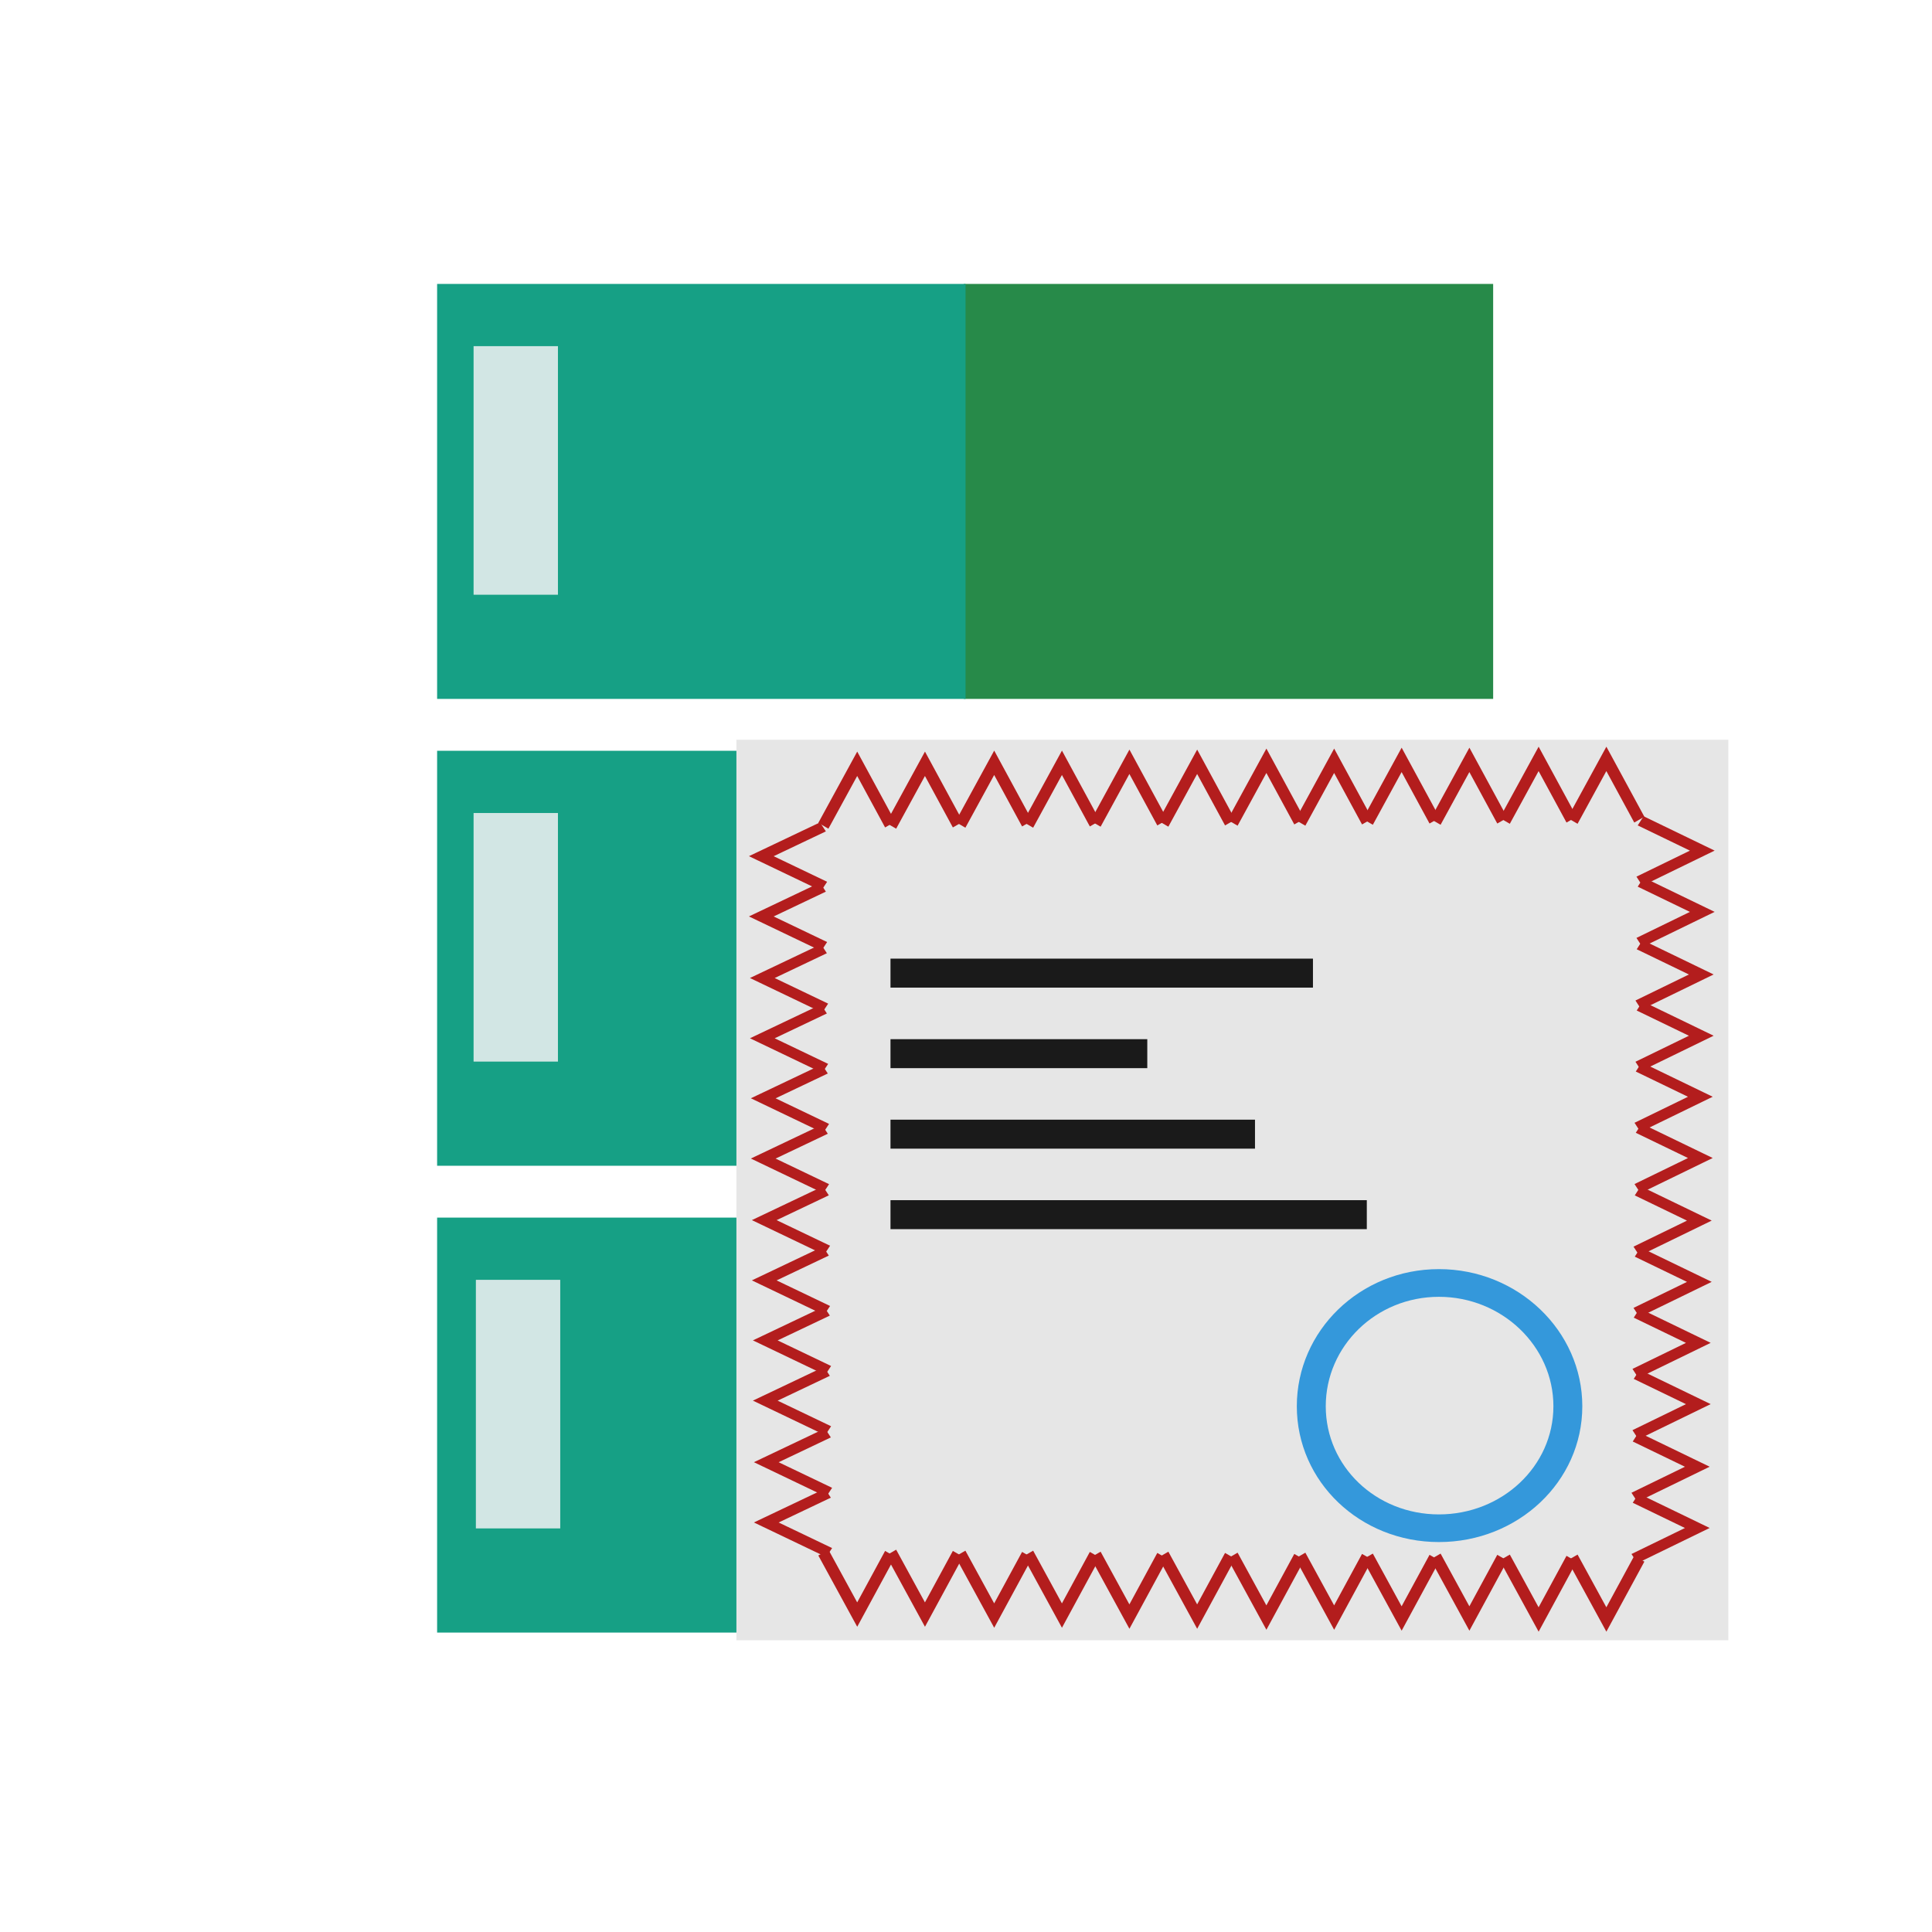
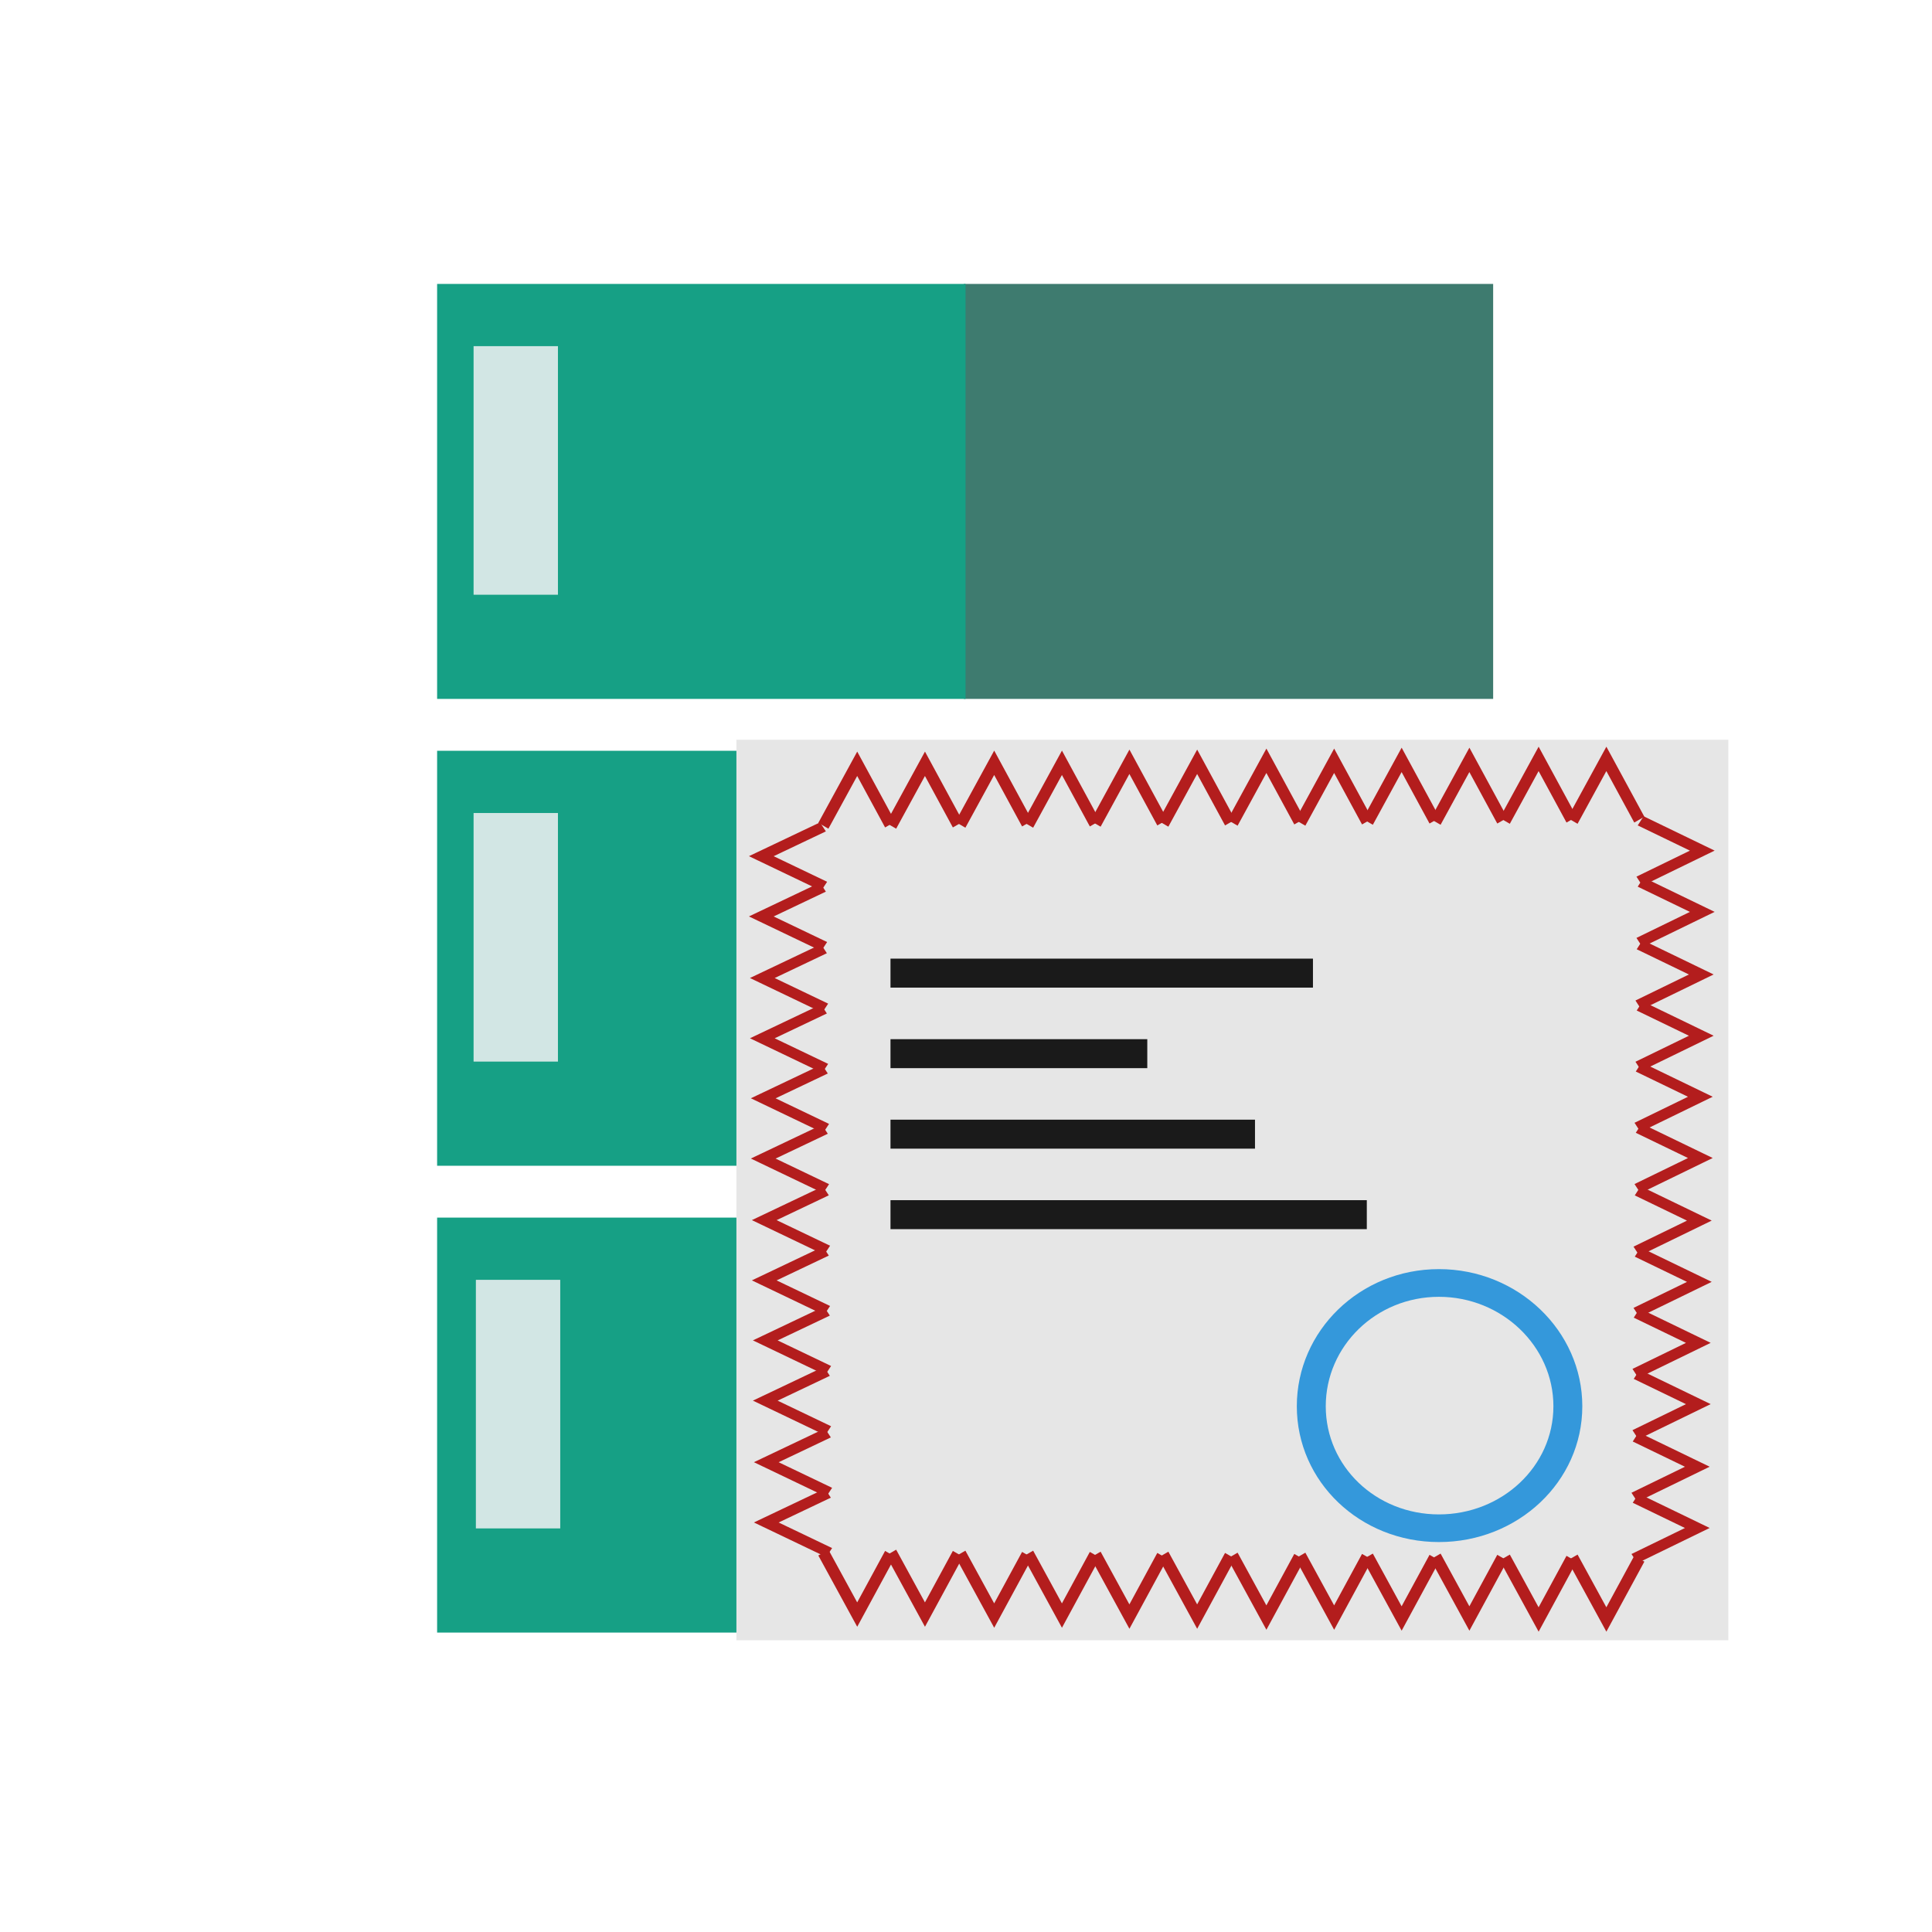
<svg xmlns="http://www.w3.org/2000/svg" width="48" height="48" id="svg3022" version="1.1">
  <defs id="defs3024" />
  <g id="layer1" transform="translate(0,-1004.362)">
    <path style="fill:none;stroke:none" id="path3265" d="m 27.5,1048.862 c 0,1.933 -1.568,3.5 -3.502,3.5 -1.934,0 -3.502,-1.567 -3.502,-3.5 0,-1.933 1.568,-3.5 3.502,-3.5 1.934,0 3.502,1.567 3.502,3.5 z" transform="matrix(1,0,0,1.044447,0,-46.77459)" />
    <path d="m 27.5,1007.862 c 0,1.933 -1.568,3.5 -3.502,3.5 -1.934,0 -3.502,-1.567 -3.502,-3.5 0,-1.933 1.568,-3.5 3.502,-3.5 1.934,0 3.502,1.567 3.502,3.5 z" id="path3267" style="fill:none;stroke:none" transform="matrix(1,0,0,1.242037,0,-243.0924)" />
    <path style="fill:none;fill-opacity:1;fill-rule:evenodd;stroke:none" id="path3269" d="m 11,1028.362 c 0,3.038 -2.464,5.5 -5.504,5.5 -3.04,0 -5.504,-2.463 -5.504,-5.5 0,-3.038 2.464,-5.5 5.504,-5.5 3.04,0 5.504,2.462 5.504,5.5 z" />
    <path d="m 48,1028.362 c 0,3.038 -2.464,5.5 -5.504,5.5 -3.04,0 -5.504,-2.463 -5.504,-5.5 0,-3.038 2.464,-5.5 5.504,-5.5 3.04,0 5.504,2.462 5.504,5.5 z" id="path3271" style="fill:none;fill-opacity:1;fill-rule:evenodd;stroke:none" />
    <path d="m 27.5,1048.862 c 0,1.933 -1.568,3.5 -3.502,3.5 -1.934,0 -3.502,-1.567 -3.502,-3.5 0,-1.933 1.568,-3.5 3.502,-3.5 1.934,0 3.502,1.567 3.502,3.5 z" id="path3293" style="fill:none;stroke:none" transform="matrix(1,0,0,1.044447,0,-46.77459)" />
    <path style="fill:none;stroke:none" id="path3295" d="m 27.5,1007.862 c 0,1.933 -1.568,3.5 -3.502,3.5 -1.934,0 -3.502,-1.567 -3.502,-3.5 0,-1.933 1.568,-3.5 3.502,-3.5 1.934,0 3.502,1.567 3.502,3.5 z" transform="matrix(1,0,0,1.242037,0,-243.0924)" />
    <path d="m 11,1028.362 c 0,3.038 -2.464,5.5 -5.504,5.5 -3.04,0 -5.504,-2.463 -5.504,-5.5 0,-3.038 2.464,-5.5 5.504,-5.5 3.04,0 5.504,2.462 5.504,5.5 z" id="path3297" style="fill:none;fill-opacity:1;fill-rule:evenodd;stroke:none" />
    <path style="fill:none;fill-opacity:1;fill-rule:evenodd;stroke:none" id="path3299" d="m 48,1028.362 c 0,3.038 -2.464,5.5 -5.504,5.5 -3.04,0 -5.504,-2.463 -5.504,-5.5 0,-3.038 2.464,-5.5 5.504,-5.5 3.04,0 5.504,2.462 5.504,5.5 z" />
-     <rect id="shape11" stroke-miterlimit="2" width="13.15" height="10.31" x="23.947" y="1011.416" style="fill:#278a49;fill-rule:evenodd;stroke:#003bc3;stroke-width:0;stroke-linecap:square;stroke-linejoin:miter;stroke-miterlimit:2;fill-opacity:1" />
+     <rect id="shape11" stroke-miterlimit="2" width="13.15" height="10.31" x="23.947" y="1011.416" style="fill:#3e7b6f;fill-rule:evenodd;stroke:#003bc3;stroke-width:0;stroke-linecap:square;stroke-linejoin:miter;stroke-miterlimit:2;fill-opacity:1" />
    <rect id="shape21" stroke-miterlimit="2" width="13.15" height="10.31" x="23.947" y="1023.014" style="fill:#2980b9;fill-rule:evenodd;stroke:#003bc3;stroke-width:0;stroke-linecap:square;stroke-linejoin:miter;stroke-miterlimit:2" />
    <rect id="shape3" stroke-miterlimit="2" width="13.15" height="10.165" x="23.947" y="1033.639" style="fill:#2980b9;fill-rule:evenodd;stroke:#003bc3;stroke-width:0;stroke-linecap:square;stroke-linejoin:miter;stroke-miterlimit:2" />
    <rect id="rect15" stroke-miterlimit="2" width="13.129" height="10.31" x="10.86" y="1011.416" style="fill:#16a085;fill-rule:evenodd;stroke:#003bc3;stroke-width:0;stroke-linecap:square;stroke-linejoin:miter;stroke-miterlimit:2;fill-opacity:1" />
    <rect id="rect17" stroke-miterlimit="2" width="13.129" height="10.31" x="10.86" y="1023.015" style="fill:#16a085;fill-rule:evenodd;stroke:#003bc3;stroke-width:0;stroke-linecap:square;stroke-linejoin:miter;stroke-miterlimit:2;fill-opacity:1" />
    <rect id="shape31" stroke-miterlimit="2" width="13.129" height="10.31" x="10.86" y="1034.613" style="fill:#16a085;fill-rule:evenodd;stroke:#003bc3;stroke-width:0;stroke-linecap:square;stroke-linejoin:miter;stroke-miterlimit:2;fill-opacity:1" />
    <rect id="shape4" stroke-miterlimit="2" width="2.096" height="6.176" x="11.766" y="1012.962" style="fill:#ecf0f1;fill-opacity:0.875;fill-rule:evenodd;stroke:#003bc3;stroke-width:0;stroke-linecap:square;stroke-linejoin:miter;stroke-miterlimit:2" />
    <rect id="shape5" stroke-miterlimit="2" width="2.096" height="6.176" x="11.766" y="1024.561" style="fill:#ecf0f1;fill-opacity:0.875;fill-rule:evenodd;stroke:#003bc3;stroke-width:0;stroke-linecap:square;stroke-linejoin:miter;stroke-miterlimit:2" />
    <rect id="shape6" stroke-miterlimit="2" width="2.096" height="6.176" x="11.823" y="1036.159" style="fill:#ecf0f1;fill-opacity:0.875;fill-rule:evenodd;stroke:#003bc3;stroke-width:0;stroke-linecap:square;stroke-linejoin:miter;stroke-miterlimit:2" />
    <rect style="color:#000000;fill:#e6e6e6;fill-opacity:1;fill-rule:evenodd;stroke:none;stroke-width:1.2;marker:none;visibility:visible;display:inline;overflow:visible;enable-background:accumulate" id="rect3003" width="24.644" height="22.374" x="18.296" y="1022.74" />
    <g id="g3862" transform="matrix(0.9585592,0,0,0.985941,0.6650332,13.57184)">
      <g transform="translate(-2.439036,-1.756106)" id="g3796">
        <g id="g3786">
          <path transform="translate(0,1004.362)" id="path3782" d="m 23.086,23.121 0.877,-1.562 0.854,1.531" style="fill:none;stroke:#b31d1d;stroke-width:0.3;stroke-linecap:butt;stroke-linejoin:miter;stroke-miterlimit:4;stroke-opacity:1;stroke-dasharray:none" />
          <path style="fill:none;stroke:#b31d1d;stroke-width:0.3;stroke-linecap:butt;stroke-linejoin:miter;stroke-miterlimit:4;stroke-opacity:1;stroke-dasharray:none" d="m 24.842,1027.483 0.877,-1.562 0.854,1.531" id="path3784" />
        </g>
        <g id="g3790" transform="translate(3.550459,-0.02497449)">
          <path style="fill:none;stroke:#b31d1d;stroke-width:0.3;stroke-linecap:butt;stroke-linejoin:miter;stroke-miterlimit:4;stroke-opacity:1;stroke-dasharray:none" d="m 23.086,23.121 0.877,-1.562 0.854,1.531" id="path3792" transform="translate(0,1004.362)" />
          <path id="path3794" d="m 24.842,1027.483 0.877,-1.562 0.854,1.531" style="fill:none;stroke:#b31d1d;stroke-width:0.3;stroke-linecap:butt;stroke-linejoin:miter;stroke-miterlimit:4;stroke-opacity:1;stroke-dasharray:none" />
        </g>
      </g>
      <g transform="translate(4.616066,-1.806725)" id="g3804">
        <g id="g3806">
          <path style="fill:none;stroke:#b31d1d;stroke-width:0.3;stroke-linecap:butt;stroke-linejoin:miter;stroke-miterlimit:4;stroke-opacity:1;stroke-dasharray:none" d="m 23.086,23.121 0.877,-1.562 0.854,1.531" id="path3808" transform="translate(0,1004.362)" />
          <path id="path3810" d="m 24.842,1027.483 0.877,-1.562 0.854,1.531" style="fill:none;stroke:#b31d1d;stroke-width:0.3;stroke-linecap:butt;stroke-linejoin:miter;stroke-miterlimit:4;stroke-opacity:1;stroke-dasharray:none" />
        </g>
        <g transform="translate(3.550459,-0.02497449)" id="g3812">
          <path transform="translate(0,1004.362)" id="path3814" d="m 23.086,23.121 0.877,-1.562 0.854,1.531" style="fill:none;stroke:#b31d1d;stroke-width:0.3;stroke-linecap:butt;stroke-linejoin:miter;stroke-miterlimit:4;stroke-opacity:1;stroke-dasharray:none" />
          <path style="fill:none;stroke:#b31d1d;stroke-width:0.3;stroke-linecap:butt;stroke-linejoin:miter;stroke-miterlimit:4;stroke-opacity:1;stroke-dasharray:none" d="m 24.842,1027.483 0.877,-1.562 0.854,1.531" id="path3816" />
        </g>
      </g>
      <g id="g3848" transform="translate(11.67179,-1.854713)">
        <g id="g3850">
          <path transform="translate(0,1004.362)" id="path3852" d="m 23.086,23.121 0.877,-1.562 0.854,1.531" style="fill:none;stroke:#b31d1d;stroke-width:0.3;stroke-linecap:butt;stroke-linejoin:miter;stroke-miterlimit:4;stroke-opacity:1;stroke-dasharray:none" />
          <path style="fill:none;stroke:#b31d1d;stroke-width:0.3;stroke-linecap:butt;stroke-linejoin:miter;stroke-miterlimit:4;stroke-opacity:1;stroke-dasharray:none" d="m 24.842,1027.483 0.877,-1.562 0.854,1.531" id="path3854" />
        </g>
        <g id="g3856" transform="translate(3.550459,-0.02497449)">
          <path style="fill:none;stroke:#b31d1d;stroke-width:0.3;stroke-linecap:butt;stroke-linejoin:miter;stroke-miterlimit:4;stroke-opacity:1;stroke-dasharray:none" d="m 23.086,23.121 0.877,-1.562 0.854,1.531" id="path3858" transform="translate(0,1004.362)" />
          <path id="path3860" d="m 24.842,1027.483 0.877,-1.562 0.854,1.531" style="fill:none;stroke:#b31d1d;stroke-width:0.3;stroke-linecap:butt;stroke-linejoin:miter;stroke-miterlimit:4;stroke-opacity:1;stroke-dasharray:none" />
        </g>
      </g>
    </g>
    <g transform="matrix(0,-0.8525187,1,0,-1005.127,1060.537)" id="g3885">
      <g id="g3887" transform="translate(-2.439036,-1.756106)">
        <g id="g3889">
          <path style="fill:none;stroke:#b31d1d;stroke-width:0.3;stroke-linecap:butt;stroke-linejoin:miter;stroke-miterlimit:4;stroke-opacity:1;stroke-dasharray:none" d="m 23.086,23.121 0.877,-1.562 0.854,1.531" id="path3891" transform="translate(0,1004.362)" />
          <path id="path3893" d="m 24.842,1027.483 0.877,-1.562 0.854,1.531" style="fill:none;stroke:#b31d1d;stroke-width:0.3;stroke-linecap:butt;stroke-linejoin:miter;stroke-miterlimit:4;stroke-opacity:1;stroke-dasharray:none" />
        </g>
        <g transform="translate(3.550459,-0.02497449)" id="g3895">
          <path transform="translate(0,1004.362)" id="path3897" d="m 23.086,23.121 0.877,-1.562 0.854,1.531" style="fill:none;stroke:#b31d1d;stroke-width:0.3;stroke-linecap:butt;stroke-linejoin:miter;stroke-miterlimit:4;stroke-opacity:1;stroke-dasharray:none" />
          <path style="fill:none;stroke:#b31d1d;stroke-width:0.3;stroke-linecap:butt;stroke-linejoin:miter;stroke-miterlimit:4;stroke-opacity:1;stroke-dasharray:none" d="m 24.842,1027.483 0.877,-1.562 0.854,1.531" id="path3899" />
        </g>
      </g>
      <g id="g3901" transform="translate(4.616066,-1.806725)">
        <g id="g3903">
          <path transform="translate(0,1004.362)" id="path3905" d="m 23.086,23.121 0.877,-1.562 0.854,1.531" style="fill:none;stroke:#b31d1d;stroke-width:0.3;stroke-linecap:butt;stroke-linejoin:miter;stroke-miterlimit:4;stroke-opacity:1;stroke-dasharray:none" />
          <path style="fill:none;stroke:#b31d1d;stroke-width:0.3;stroke-linecap:butt;stroke-linejoin:miter;stroke-miterlimit:4;stroke-opacity:1;stroke-dasharray:none" d="m 24.842,1027.483 0.877,-1.562 0.854,1.531" id="path3907" />
        </g>
        <g id="g3909" transform="translate(3.550459,-0.02497449)">
          <path style="fill:none;stroke:#b31d1d;stroke-width:0.3;stroke-linecap:butt;stroke-linejoin:miter;stroke-miterlimit:4;stroke-opacity:1;stroke-dasharray:none" d="m 23.086,23.121 0.877,-1.562 0.854,1.531" id="path3911" transform="translate(0,1004.362)" />
          <path id="path3913" d="m 24.842,1027.483 0.877,-1.562 0.854,1.531" style="fill:none;stroke:#b31d1d;stroke-width:0.3;stroke-linecap:butt;stroke-linejoin:miter;stroke-miterlimit:4;stroke-opacity:1;stroke-dasharray:none" />
        </g>
      </g>
      <g transform="translate(11.67179,-1.854713)" id="g3915">
        <g id="g3917">
          <path style="fill:none;stroke:#b31d1d;stroke-width:0.3;stroke-linecap:butt;stroke-linejoin:miter;stroke-miterlimit:4;stroke-opacity:1;stroke-dasharray:none" d="m 23.086,23.121 0.877,-1.562 0.854,1.531" id="path3919" transform="translate(0,1004.362)" />
          <path id="path3921" d="m 24.842,1027.483 0.877,-1.562 0.854,1.531" style="fill:none;stroke:#b31d1d;stroke-width:0.3;stroke-linecap:butt;stroke-linejoin:miter;stroke-miterlimit:4;stroke-opacity:1;stroke-dasharray:none" />
        </g>
        <g transform="translate(3.550459,-0.02497449)" id="g3923">
          <path transform="translate(0,1004.362)" id="path3925" d="m 23.086,23.121 0.877,-1.562 0.854,1.531" style="fill:none;stroke:#b31d1d;stroke-width:0.3;stroke-linecap:butt;stroke-linejoin:miter;stroke-miterlimit:4;stroke-opacity:1;stroke-dasharray:none" />
          <path style="fill:none;stroke:#b31d1d;stroke-width:0.3;stroke-linecap:butt;stroke-linejoin:miter;stroke-miterlimit:4;stroke-opacity:1;stroke-dasharray:none" d="m 24.842,1027.483 0.877,-1.562 0.854,1.531" id="path3927" />
        </g>
      </g>
    </g>
    <g transform="matrix(0.9585592,0,0,-0.985941,0.6650332,2054.242)" id="g3929">
      <g id="g3931" transform="translate(-2.439036,-1.756106)">
        <g id="g3933">
          <path style="fill:none;stroke:#b31d1d;stroke-width:0.3;stroke-linecap:butt;stroke-linejoin:miter;stroke-miterlimit:4;stroke-opacity:1;stroke-dasharray:none" d="m 23.086,23.121 0.877,-1.562 0.854,1.531" id="path3935" transform="translate(0,1004.362)" />
          <path id="path3937" d="m 24.842,1027.483 0.877,-1.562 0.854,1.531" style="fill:none;stroke:#b31d1d;stroke-width:0.3;stroke-linecap:butt;stroke-linejoin:miter;stroke-miterlimit:4;stroke-opacity:1;stroke-dasharray:none" />
        </g>
        <g transform="translate(3.550459,-0.02497449)" id="g3939">
          <path transform="translate(0,1004.362)" id="path3941" d="m 23.086,23.121 0.877,-1.562 0.854,1.531" style="fill:none;stroke:#b31d1d;stroke-width:0.3;stroke-linecap:butt;stroke-linejoin:miter;stroke-miterlimit:4;stroke-opacity:1;stroke-dasharray:none" />
          <path style="fill:none;stroke:#b31d1d;stroke-width:0.3;stroke-linecap:butt;stroke-linejoin:miter;stroke-miterlimit:4;stroke-opacity:1;stroke-dasharray:none" d="m 24.842,1027.483 0.877,-1.562 0.854,1.531" id="path3943" />
        </g>
      </g>
      <g id="g3945" transform="translate(4.616066,-1.806725)">
        <g id="g3947">
          <path transform="translate(0,1004.362)" id="path3949" d="m 23.086,23.121 0.877,-1.562 0.854,1.531" style="fill:none;stroke:#b31d1d;stroke-width:0.3;stroke-linecap:butt;stroke-linejoin:miter;stroke-miterlimit:4;stroke-opacity:1;stroke-dasharray:none" />
          <path style="fill:none;stroke:#b31d1d;stroke-width:0.3;stroke-linecap:butt;stroke-linejoin:miter;stroke-miterlimit:4;stroke-opacity:1;stroke-dasharray:none" d="m 24.842,1027.483 0.877,-1.562 0.854,1.531" id="path3951" />
        </g>
        <g id="g3953" transform="translate(3.550459,-0.02497449)">
          <path style="fill:none;stroke:#b31d1d;stroke-width:0.3;stroke-linecap:butt;stroke-linejoin:miter;stroke-miterlimit:4;stroke-opacity:1;stroke-dasharray:none" d="m 23.086,23.121 0.877,-1.562 0.854,1.531" id="path3955" transform="translate(0,1004.362)" />
          <path id="path3957" d="m 24.842,1027.483 0.877,-1.562 0.854,1.531" style="fill:none;stroke:#b31d1d;stroke-width:0.3;stroke-linecap:butt;stroke-linejoin:miter;stroke-miterlimit:4;stroke-opacity:1;stroke-dasharray:none" />
        </g>
      </g>
      <g transform="translate(11.67179,-1.854713)" id="g3959">
        <g id="g3961">
          <path style="fill:none;stroke:#b31d1d;stroke-width:0.3;stroke-linecap:butt;stroke-linejoin:miter;stroke-miterlimit:4;stroke-opacity:1;stroke-dasharray:none" d="m 23.086,23.121 0.877,-1.562 0.854,1.531" id="path3963" transform="translate(0,1004.362)" />
          <path id="path3965" d="m 24.842,1027.483 0.877,-1.562 0.854,1.531" style="fill:none;stroke:#b31d1d;stroke-width:0.3;stroke-linecap:butt;stroke-linejoin:miter;stroke-miterlimit:4;stroke-opacity:1;stroke-dasharray:none" />
        </g>
        <g transform="translate(3.550459,-0.02497449)" id="g3967">
          <path transform="translate(0,1004.362)" id="path3969" d="m 23.086,23.121 0.877,-1.562 0.854,1.531" style="fill:none;stroke:#b31d1d;stroke-width:0.3;stroke-linecap:butt;stroke-linejoin:miter;stroke-miterlimit:4;stroke-opacity:1;stroke-dasharray:none" />
          <path style="fill:none;stroke:#b31d1d;stroke-width:0.3;stroke-linecap:butt;stroke-linejoin:miter;stroke-miterlimit:4;stroke-opacity:1;stroke-dasharray:none" d="m 24.842,1027.483 0.877,-1.562 0.854,1.531" id="path3971" />
        </g>
      </g>
    </g>
    <g id="g3973" transform="matrix(0,-0.8666944,-1,0,1066.334,1060.979)">
      <g transform="translate(-2.439036,-1.756106)" id="g3975">
        <g id="g3977">
          <path transform="translate(0,1004.362)" id="path3979" d="m 23.086,23.121 0.877,-1.562 0.854,1.531" style="fill:none;stroke:#b31d1d;stroke-width:0.3;stroke-linecap:butt;stroke-linejoin:miter;stroke-miterlimit:4;stroke-opacity:1;stroke-dasharray:none" />
          <path style="fill:none;stroke:#b31d1d;stroke-width:0.3;stroke-linecap:butt;stroke-linejoin:miter;stroke-miterlimit:4;stroke-opacity:1;stroke-dasharray:none" d="m 24.842,1027.483 0.877,-1.562 0.854,1.531" id="path3981" />
        </g>
        <g id="g3983" transform="translate(3.550459,-0.02497449)">
          <path style="fill:none;stroke:#b31d1d;stroke-width:0.3;stroke-linecap:butt;stroke-linejoin:miter;stroke-miterlimit:4;stroke-opacity:1;stroke-dasharray:none" d="m 23.086,23.121 0.877,-1.562 0.854,1.531" id="path3985" transform="translate(0,1004.362)" />
          <path id="path3987" d="m 24.842,1027.483 0.877,-1.562 0.854,1.531" style="fill:none;stroke:#b31d1d;stroke-width:0.3;stroke-linecap:butt;stroke-linejoin:miter;stroke-miterlimit:4;stroke-opacity:1;stroke-dasharray:none" />
        </g>
      </g>
      <g transform="translate(4.616066,-1.806725)" id="g3989">
        <g id="g3991">
          <path style="fill:none;stroke:#b31d1d;stroke-width:0.3;stroke-linecap:butt;stroke-linejoin:miter;stroke-miterlimit:4;stroke-opacity:1;stroke-dasharray:none" d="m 23.086,23.121 0.877,-1.562 0.854,1.531" id="path3993" transform="translate(0,1004.362)" />
          <path id="path3995" d="m 24.842,1027.483 0.877,-1.562 0.854,1.531" style="fill:none;stroke:#b31d1d;stroke-width:0.3;stroke-linecap:butt;stroke-linejoin:miter;stroke-miterlimit:4;stroke-opacity:1;stroke-dasharray:none" />
        </g>
        <g transform="translate(3.550459,-0.02497449)" id="g3997">
          <path transform="translate(0,1004.362)" id="path3999" d="m 23.086,23.121 0.877,-1.562 0.854,1.531" style="fill:none;stroke:#b31d1d;stroke-width:0.3;stroke-linecap:butt;stroke-linejoin:miter;stroke-miterlimit:4;stroke-opacity:1;stroke-dasharray:none" />
          <path style="fill:none;stroke:#b31d1d;stroke-width:0.3;stroke-linecap:butt;stroke-linejoin:miter;stroke-miterlimit:4;stroke-opacity:1;stroke-dasharray:none" d="m 24.842,1027.483 0.877,-1.562 0.854,1.531" id="path4001" />
        </g>
      </g>
      <g id="g4003" transform="translate(11.67179,-1.854713)">
        <g id="g4005">
          <path transform="translate(0,1004.362)" id="path4007" d="m 23.086,23.121 0.877,-1.562 0.854,1.531" style="fill:none;stroke:#b31d1d;stroke-width:0.3;stroke-linecap:butt;stroke-linejoin:miter;stroke-miterlimit:4;stroke-opacity:1;stroke-dasharray:none" />
          <path style="fill:none;stroke:#b31d1d;stroke-width:0.3;stroke-linecap:butt;stroke-linejoin:miter;stroke-miterlimit:4;stroke-opacity:1;stroke-dasharray:none" d="m 24.842,1027.483 0.877,-1.562 0.854,1.531" id="path4009" />
        </g>
        <g id="g4011" transform="translate(3.550459,-0.02497449)">
          <path style="fill:none;stroke:#b31d1d;stroke-width:0.3;stroke-linecap:butt;stroke-linejoin:miter;stroke-miterlimit:4;stroke-opacity:1;stroke-dasharray:none" d="m 23.086,23.121 0.877,-1.562 0.854,1.531" id="path4013" transform="translate(0,1004.362)" />
          <path id="path4015" d="m 24.842,1027.483 0.877,-1.562 0.854,1.531" style="fill:none;stroke:#b31d1d;stroke-width:0.3;stroke-linecap:butt;stroke-linejoin:miter;stroke-miterlimit:4;stroke-opacity:1;stroke-dasharray:none" />
        </g>
      </g>
    </g>
    <rect style="color:#000000;fill:#1a1a1a;stroke:none;stroke-width:0.3;stroke-linecap:butt;stroke-linejoin:miter;stroke-miterlimit:4;stroke-opacity:1;stroke-dasharray:none;stroke-dashoffset:0;marker:none;visibility:visible;display:inline;overflow:visible;enable-background:accumulate" id="rect4017" width="10.496" height="0.72" x="22.124" y="23.817" transform="translate(0,1004.362)" />
    <rect y="1030.18" x="22.124" height="0.72" width="6.38" id="rect4019" style="color:#000000;fill:#1a1a1a;stroke:none;stroke-width:0.3;marker:none;visibility:visible;display:inline;overflow:visible;enable-background:accumulate" />
    <rect style="color:#000000;fill:#1a1a1a;stroke:none;stroke-width:0.3;marker:none;visibility:visible;display:inline;overflow:visible;enable-background:accumulate" id="rect4021" width="9.056" height="0.72" x="22.124" y="1032.18" />
    <rect y="1034.18" x="22.124" height="0.72" width="11.834" id="rect4023" style="color:#000000;fill:#1a1a1a;stroke:none;stroke-width:0.3;marker:none;visibility:visible;display:inline;overflow:visible;enable-background:accumulate" />
    <path style="color:#000000;fill:#3498db;fill-opacity:1;fill-rule:evenodd;stroke:none;stroke-width:0.3;marker:none;visibility:visible;display:inline;overflow:visible;enable-background:accumulate" d="M 35.75 31.531 C 33.789 31.531 32.219 33.062 32.219 34.938 C 32.219 36.813 33.789 38.312 35.75 38.312 C 37.711 38.312 39.312 36.813 39.312 34.938 C 39.312 33.062 37.711 31.531 35.75 31.531 z M 35.75 32.219 C 37.313 32.219 38.594 33.443 38.594 34.938 C 38.594 36.432 37.313 37.625 35.75 37.625 C 34.187 37.625 32.938 36.432 32.938 34.938 C 32.938 33.443 34.187 32.219 35.75 32.219 z " transform="translate(0,1004.362)" id="path4025" />
  </g>
</svg>
